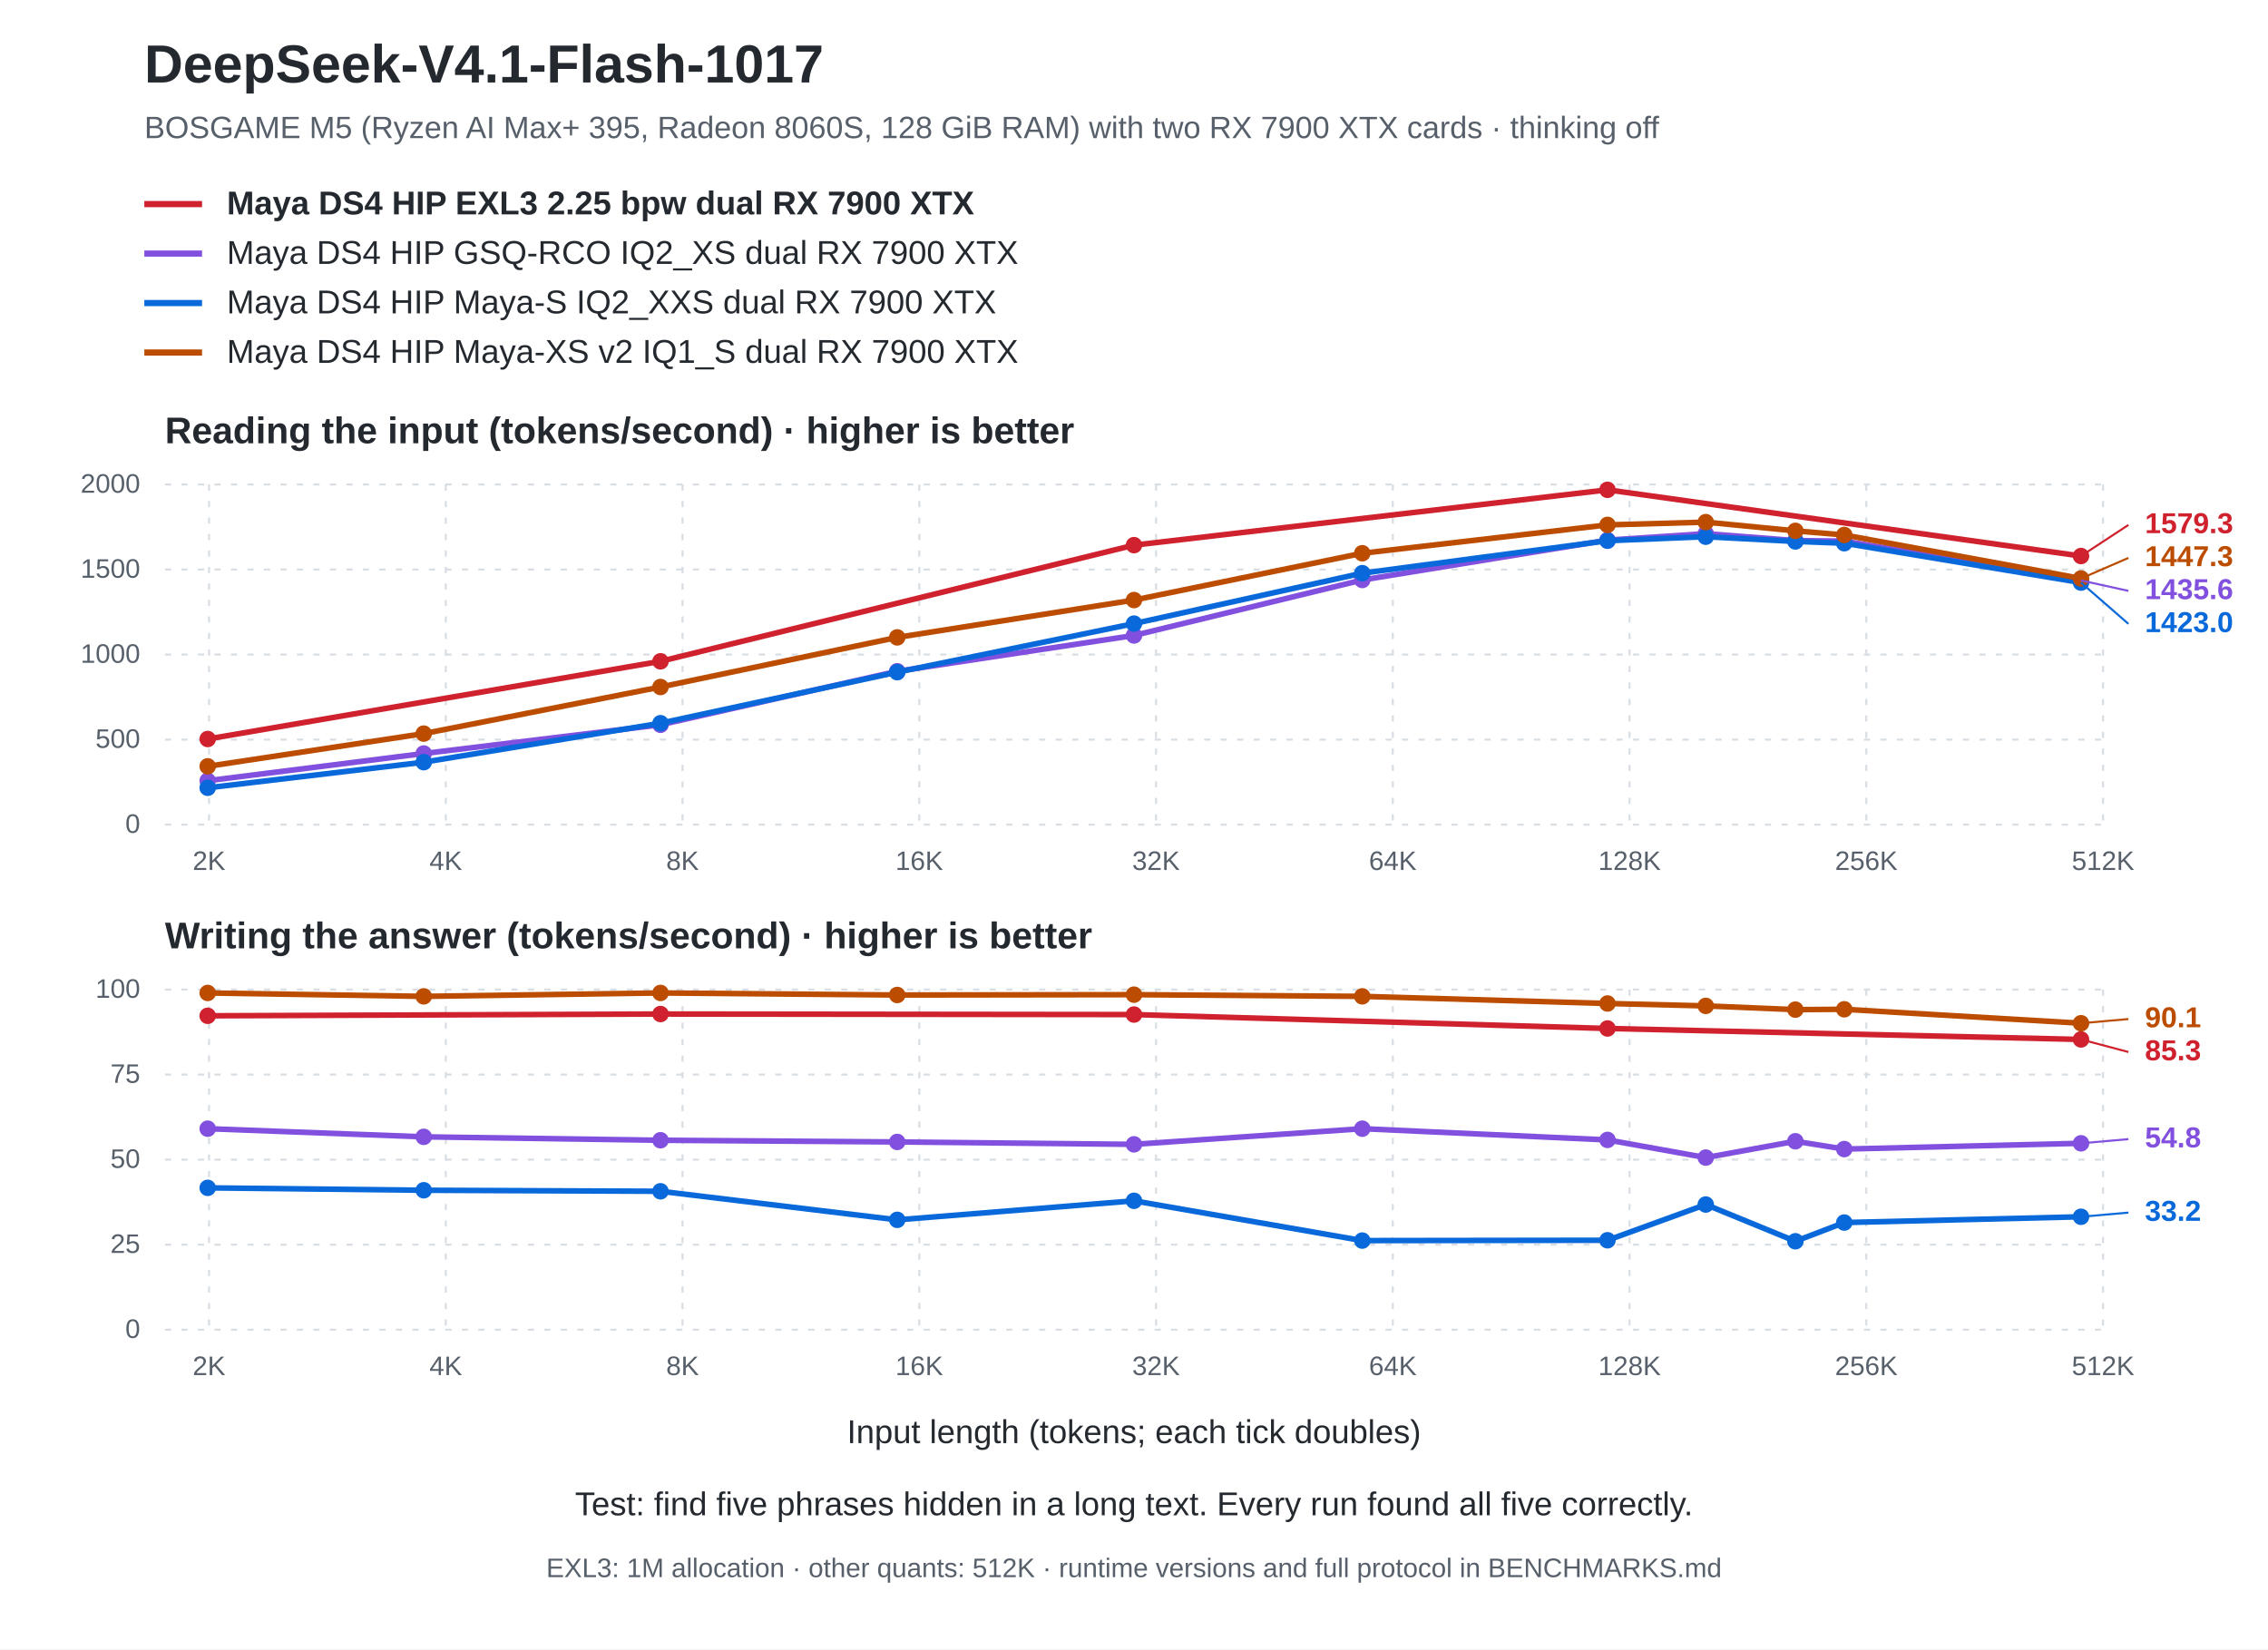
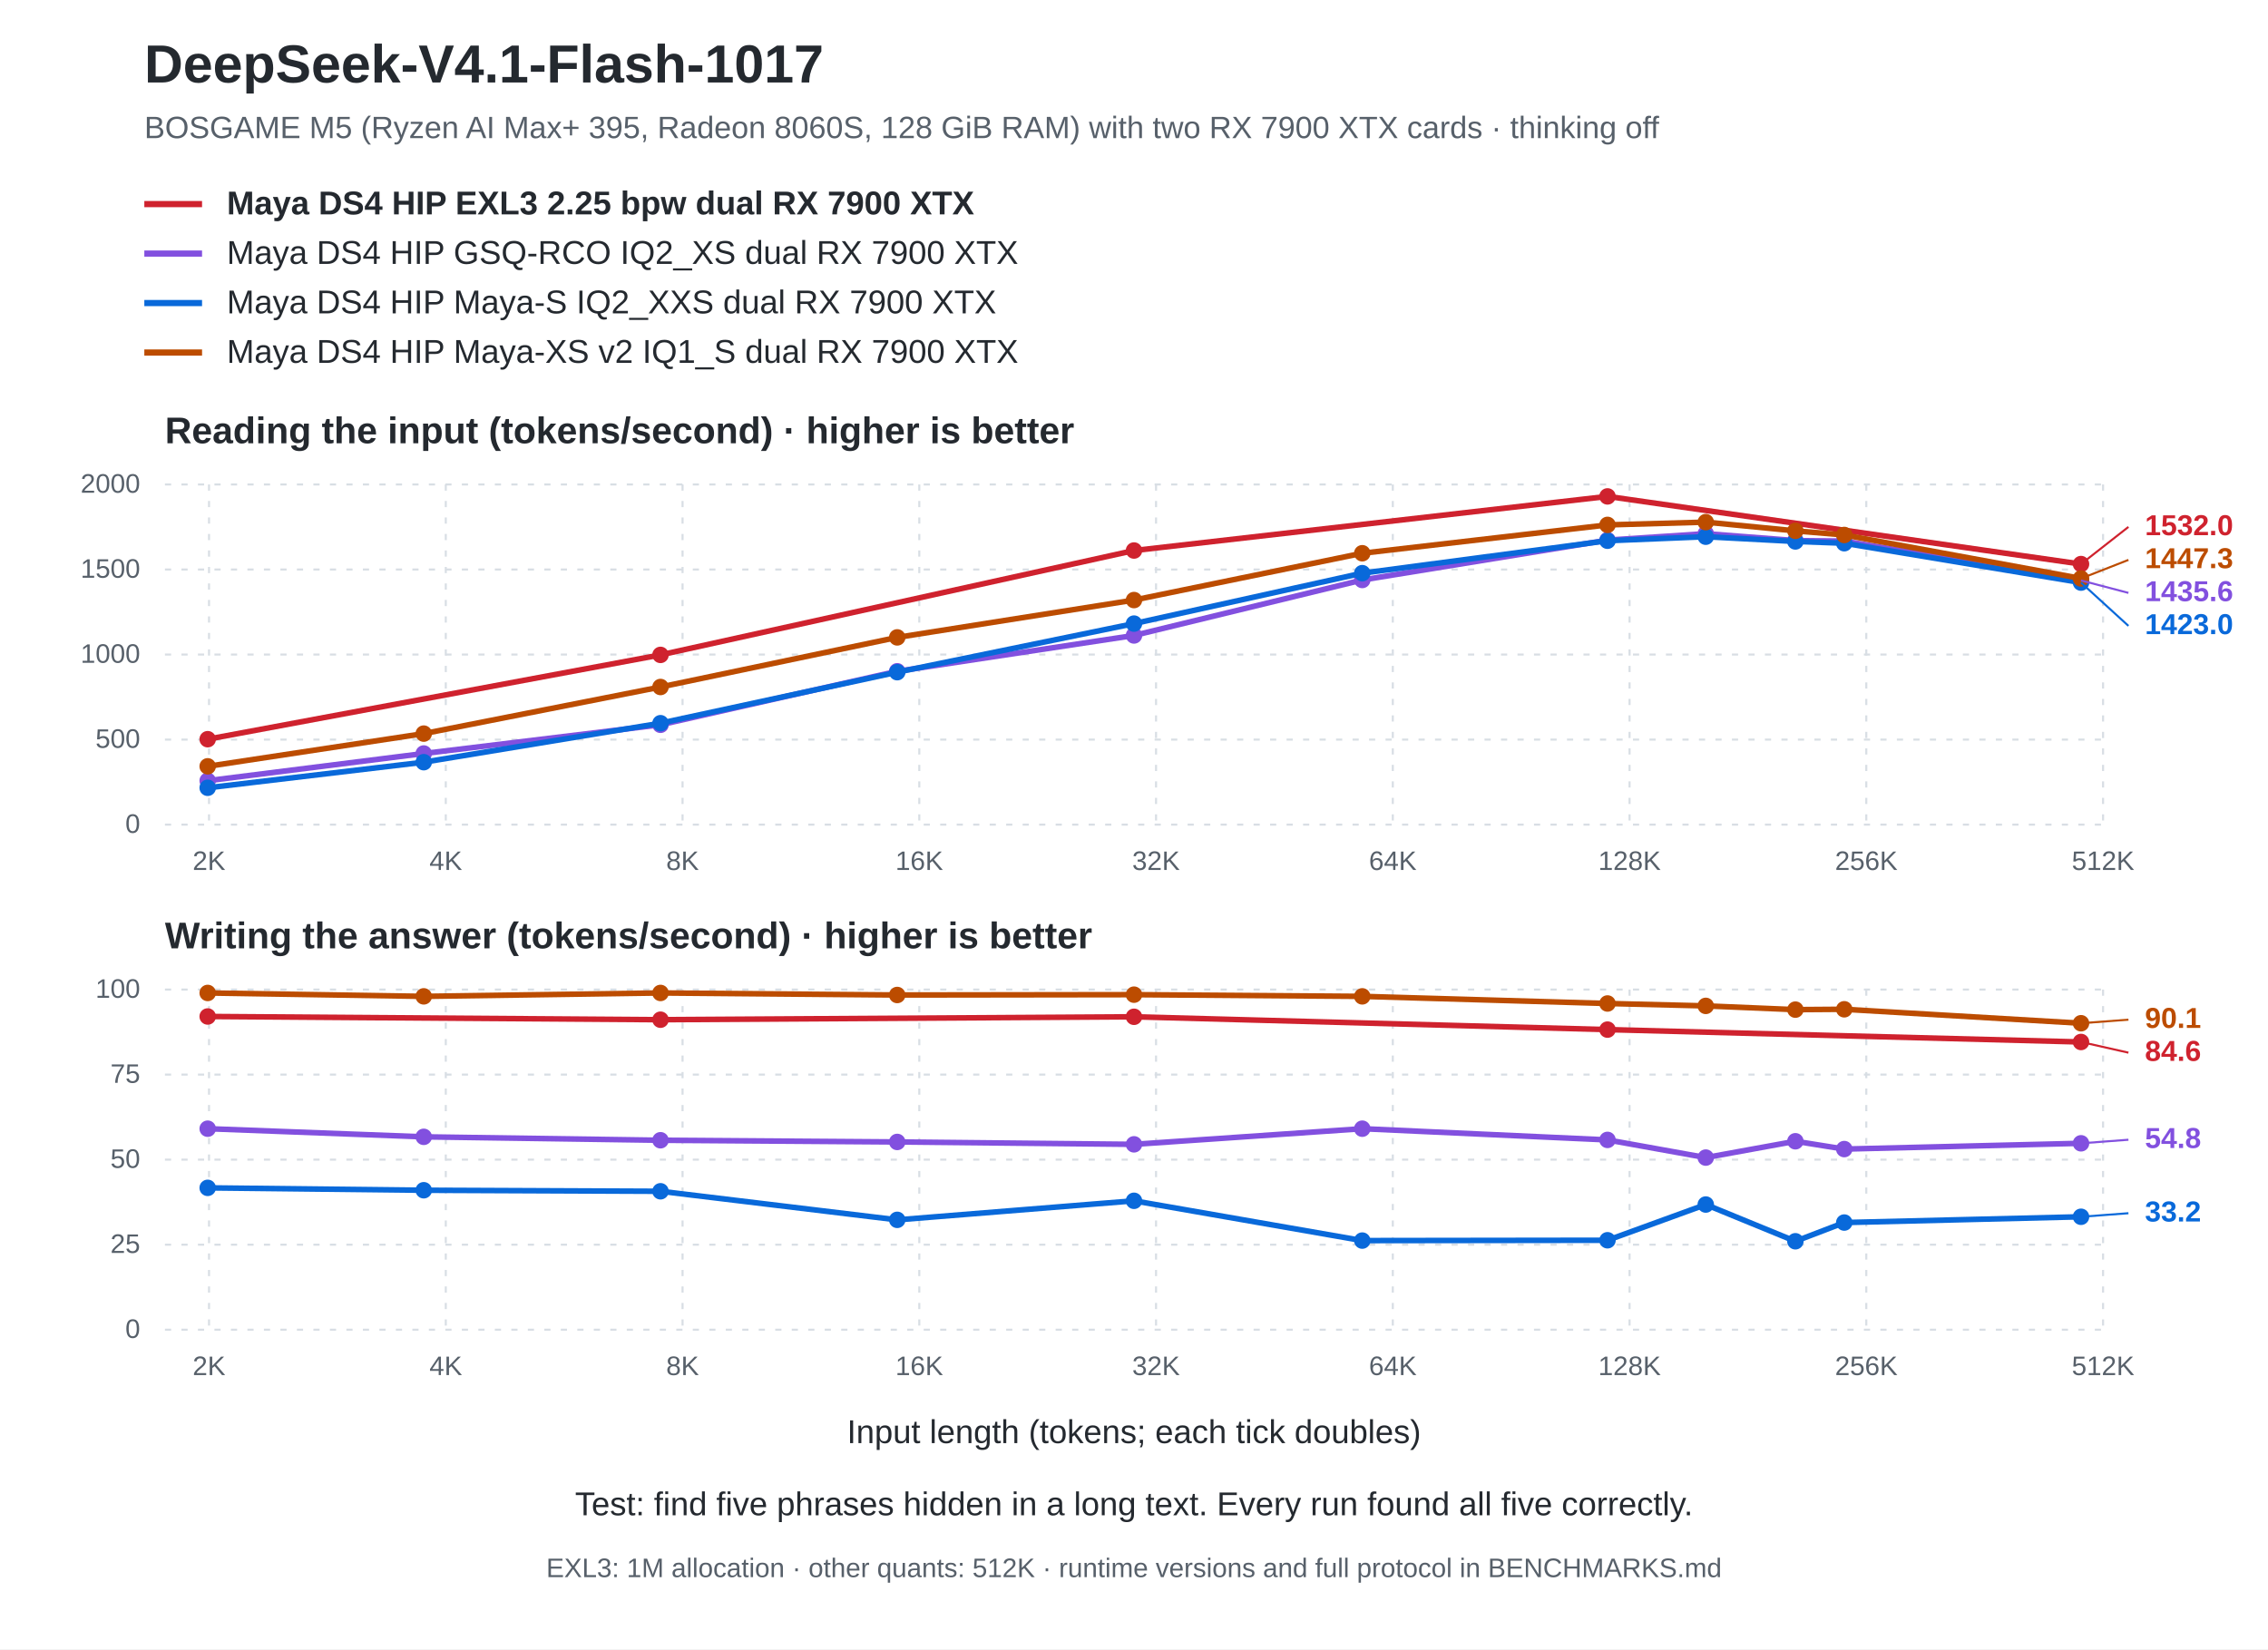
<svg xmlns="http://www.w3.org/2000/svg" viewBox="0 0 1100 800" role="img" aria-labelledby="title desc">
  <style>text{font-family:Arial,sans-serif;fill:#24292f}.title{font-size:26px;font-weight:700}.sub{font-size:15px;fill:#57606a}.label{font-size:16px}.tick{font-size:13px;fill:#57606a}.panel{font-size:18px;font-weight:700}.grid{stroke:#d8dee4;stroke-dasharray:3 5}.value{font-size:14px;font-weight:700}</style>
  <rect width="1100" height="800" fill="white" />
  <text x="70" y="40" class="title">DeepSeek-V4.1-Flash-1017</text>
  <text x="70" y="67" class="sub">BOSGAME M5 (Ryzen AI Max+ 395, Radeon 8060S, 128 GiB RAM) with two RX 7900 XTX cards · thinking off</text>
  <line x1="70" y1="99" x2="98" y2="99" stroke="#cf222e" stroke-width="3" />
  <text x="110" y="104" class="label" style="font-weight:700">Maya DS4 HIP EXL3 2.25 bpw dual RX 7900 XTX</text>
  <line x1="70" y1="123" x2="98" y2="123" stroke="#8250df" stroke-width="3" />
  <text x="110" y="128" class="label" style="font-weight:400">Maya DS4 HIP GSQ-RCO IQ2_XS dual RX 7900 XTX</text>
  <line x1="70" y1="147" x2="98" y2="147" stroke="#0969da" stroke-width="3" />
  <text x="110" y="152" class="label" style="font-weight:400">Maya DS4 HIP Maya-S IQ2_XXS dual RX 7900 XTX</text>
  <line x1="70" y1="171" x2="98" y2="171" stroke="#bc4c00" stroke-width="3" />
  <text x="110" y="176" class="label" style="font-weight:400">Maya DS4 HIP Maya-XS v2 IQ1_S dual RX 7900 XTX</text>
  <text x="80" y="215" class="panel">Reading the input (tokens/second) · higher is better</text>
  <line class="grid" x1="80" y1="400.00" x2="1020" y2="400.00" />
  <text class="tick" x="68" y="404.00" text-anchor="end">0</text>
  <line class="grid" x1="80" y1="358.75" x2="1020" y2="358.75" />
  <text class="tick" x="68" y="362.75" text-anchor="end">500</text>
  <line class="grid" x1="80" y1="317.50" x2="1020" y2="317.50" />
  <text class="tick" x="68" y="321.50" text-anchor="end">1000</text>
  <line class="grid" x1="80" y1="276.25" x2="1020" y2="276.25" />
  <text class="tick" x="68" y="280.25" text-anchor="end">1500</text>
  <line class="grid" x1="80" y1="235.00" x2="1020" y2="235.00" />
  <text class="tick" x="68" y="239.00" text-anchor="end">2000</text>
  <line class="grid" x1="101.38" y1="235" x2="101.38" y2="400" />
  <text class="tick" x="101.38" y="422" text-anchor="middle">2K</text>
  <line class="grid" x1="216.21" y1="235" x2="216.21" y2="400" />
  <text class="tick" x="216.21" y="422" text-anchor="middle">4K</text>
  <line class="grid" x1="331.04" y1="235" x2="331.04" y2="400" />
  <text class="tick" x="331.04" y="422" text-anchor="middle">8K</text>
  <line class="grid" x1="445.86" y1="235" x2="445.86" y2="400" />
  <text class="tick" x="445.86" y="422" text-anchor="middle">16K</text>
  <line class="grid" x1="560.69" y1="235" x2="560.69" y2="400" />
  <text class="tick" x="560.69" y="422" text-anchor="middle">32K</text>
  <line class="grid" x1="675.52" y1="235" x2="675.52" y2="400" />
  <text class="tick" x="675.52" y="422" text-anchor="middle">64K</text>
  <line class="grid" x1="790.35" y1="235" x2="790.35" y2="400" />
  <text class="tick" x="790.35" y="422" text-anchor="middle">128K</text>
  <line class="grid" x1="905.17" y1="235" x2="905.17" y2="400" />
  <text class="tick" x="905.17" y="422" text-anchor="middle">256K</text>
  <line class="grid" x1="1020.00" y1="235" x2="1020.00" y2="400" />
  <text class="tick" x="1020.00" y="422" text-anchor="middle">512K</text>
-   <path d="M100.73 358.47 L320.35 320.79 L550.00 264.43 L779.65 237.60 L1009.31 269.71" fill="none" stroke="#cf222e" stroke-width="2.7" />
-   <circle cx="100.73" cy="358.47" r="4" fill="#cf222e" />
-   <circle cx="320.35" cy="320.79" r="4" fill="#cf222e" />
-   <circle cx="550.00" cy="264.43" r="4" fill="#cf222e" />
-   <circle cx="779.65" cy="237.60" r="4" fill="#cf222e" />
-   <circle cx="1009.31" cy="269.71" r="4" fill="#cf222e" />
+   <path d="M100.73 358.56 L320.35 317.67 L550.00 267.04 L779.65 240.79 L1009.31 273.61" fill="none" stroke="#cf222e" stroke-width="2.7" />
+   <circle cx="100.73" cy="358.56" r="4" fill="#cf222e" />
+   <circle cx="320.35" cy="317.67" r="4" fill="#cf222e" />
+   <circle cx="550.00" cy="267.04" r="4" fill="#cf222e" />
+   <circle cx="779.65" cy="240.79" r="4" fill="#cf222e" />
+   <circle cx="1009.31" cy="273.61" r="4" fill="#cf222e" />
  <path d="M100.73 378.69 L205.52 365.50 L320.35 351.57 L435.16 325.61 L550.00 308.24 L660.71 281.33 L779.65 261.99 L827.31 258.86 L870.78 262.21 L894.48 262.47 L1009.31 281.56" fill="none" stroke="#8250df" stroke-width="2.7" />
  <circle cx="100.73" cy="378.69" r="4" fill="#8250df" />
  <circle cx="205.52" cy="365.50" r="4" fill="#8250df" />
  <circle cx="320.35" cy="351.57" r="4" fill="#8250df" />
  <circle cx="435.16" cy="325.61" r="4" fill="#8250df" />
  <circle cx="550.00" cy="308.24" r="4" fill="#8250df" />
  <circle cx="660.71" cy="281.33" r="4" fill="#8250df" />
  <circle cx="779.65" cy="261.99" r="4" fill="#8250df" />
  <circle cx="827.31" cy="258.86" r="4" fill="#8250df" />
  <circle cx="870.78" cy="262.21" r="4" fill="#8250df" />
  <circle cx="894.48" cy="262.47" r="4" fill="#8250df" />
  <circle cx="1009.31" cy="281.56" r="4" fill="#8250df" />
  <path d="M100.73 382.13 L205.52 369.71 L320.35 350.80 L435.16 326.05 L550.00 302.49 L660.71 278.02 L779.65 262.29 L827.31 260.34 L870.78 262.64 L894.48 263.50 L1009.31 282.60" fill="none" stroke="#0969da" stroke-width="2.7" />
  <circle cx="100.73" cy="382.13" r="4" fill="#0969da" />
  <circle cx="205.52" cy="369.71" r="4" fill="#0969da" />
  <circle cx="320.35" cy="350.80" r="4" fill="#0969da" />
  <circle cx="435.16" cy="326.05" r="4" fill="#0969da" />
  <circle cx="550.00" cy="302.49" r="4" fill="#0969da" />
  <circle cx="660.71" cy="278.02" r="4" fill="#0969da" />
  <circle cx="779.65" cy="262.29" r="4" fill="#0969da" />
  <circle cx="827.31" cy="260.34" r="4" fill="#0969da" />
  <circle cx="870.78" cy="262.64" r="4" fill="#0969da" />
  <circle cx="894.48" cy="263.50" r="4" fill="#0969da" />
  <circle cx="1009.31" cy="282.60" r="4" fill="#0969da" />
  <path d="M100.73 371.72 L205.52 355.85 L320.35 333.24 L435.16 309.18 L550.00 291.07 L660.71 268.36 L779.65 254.61 L827.31 253.27 L870.78 257.50 L894.48 259.50 L1009.31 280.60" fill="none" stroke="#bc4c00" stroke-width="2.7" />
  <circle cx="100.73" cy="371.72" r="4" fill="#bc4c00" />
  <circle cx="205.52" cy="355.85" r="4" fill="#bc4c00" />
  <circle cx="320.35" cy="333.24" r="4" fill="#bc4c00" />
  <circle cx="435.16" cy="309.18" r="4" fill="#bc4c00" />
  <circle cx="550.00" cy="291.07" r="4" fill="#bc4c00" />
  <circle cx="660.71" cy="268.36" r="4" fill="#bc4c00" />
  <circle cx="779.65" cy="254.61" r="4" fill="#bc4c00" />
  <circle cx="827.31" cy="253.27" r="4" fill="#bc4c00" />
  <circle cx="870.78" cy="257.50" r="4" fill="#bc4c00" />
  <circle cx="894.48" cy="259.50" r="4" fill="#bc4c00" />
  <circle cx="1009.31" cy="280.60" r="4" fill="#bc4c00" />
-   <line x1="1009.31" y1="269.71" x2="1032.31" y2="254.62" stroke="#cf222e" stroke-width="1" />
-   <text class="value" x="1040.31" y="258.62" text-anchor="start" style="fill:#cf222e">1579.3</text>
-   <line x1="1009.31" y1="280.60" x2="1032.31" y2="270.62" stroke="#bc4c00" stroke-width="1" />
-   <text class="value" x="1040.31" y="274.62" text-anchor="start" style="fill:#bc4c00">1447.3</text>
-   <line x1="1009.31" y1="281.56" x2="1032.31" y2="286.62" stroke="#8250df" stroke-width="1" />
-   <text class="value" x="1040.31" y="290.62" text-anchor="start" style="fill:#8250df">1435.6</text>
-   <line x1="1009.31" y1="282.60" x2="1032.31" y2="302.62" stroke="#0969da" stroke-width="1" />
-   <text class="value" x="1040.31" y="306.62" text-anchor="start" style="fill:#0969da">1423.0</text>
+   <line x1="1009.31" y1="273.61" x2="1032.31" y2="255.59" stroke="#cf222e" stroke-width="1" />
+   <text class="value" x="1040.31" y="259.59" text-anchor="start" style="fill:#cf222e">1532.0</text>
+   <line x1="1009.31" y1="280.60" x2="1032.31" y2="271.59" stroke="#bc4c00" stroke-width="1" />
+   <text class="value" x="1040.31" y="275.59" text-anchor="start" style="fill:#bc4c00">1447.3</text>
+   <line x1="1009.31" y1="281.56" x2="1032.31" y2="287.59" stroke="#8250df" stroke-width="1" />
+   <text class="value" x="1040.31" y="291.59" text-anchor="start" style="fill:#8250df">1435.6</text>
+   <line x1="1009.31" y1="282.60" x2="1032.31" y2="303.59" stroke="#0969da" stroke-width="1" />
+   <text class="value" x="1040.31" y="307.59" text-anchor="start" style="fill:#0969da">1423.0</text>
  <text x="80" y="460" class="panel">Writing the answer (tokens/second) · higher is better</text>
  <line class="grid" x1="80" y1="645.00" x2="1020" y2="645.00" />
  <text class="tick" x="68" y="649.00" text-anchor="end">0</text>
  <line class="grid" x1="80" y1="603.75" x2="1020" y2="603.75" />
  <text class="tick" x="68" y="607.75" text-anchor="end">25</text>
  <line class="grid" x1="80" y1="562.50" x2="1020" y2="562.50" />
  <text class="tick" x="68" y="566.50" text-anchor="end">50</text>
  <line class="grid" x1="80" y1="521.25" x2="1020" y2="521.25" />
  <text class="tick" x="68" y="525.25" text-anchor="end">75</text>
  <line class="grid" x1="80" y1="480.00" x2="1020" y2="480.00" />
  <text class="tick" x="68" y="484.00" text-anchor="end">100</text>
  <line class="grid" x1="101.38" y1="480" x2="101.38" y2="645" />
  <text class="tick" x="101.38" y="667" text-anchor="middle">2K</text>
  <line class="grid" x1="216.21" y1="480" x2="216.21" y2="645" />
  <text class="tick" x="216.21" y="667" text-anchor="middle">4K</text>
  <line class="grid" x1="331.04" y1="480" x2="331.04" y2="645" />
  <text class="tick" x="331.04" y="667" text-anchor="middle">8K</text>
  <line class="grid" x1="445.86" y1="480" x2="445.86" y2="645" />
  <text class="tick" x="445.86" y="667" text-anchor="middle">16K</text>
  <line class="grid" x1="560.69" y1="480" x2="560.69" y2="645" />
  <text class="tick" x="560.69" y="667" text-anchor="middle">32K</text>
  <line class="grid" x1="675.52" y1="480" x2="675.52" y2="645" />
  <text class="tick" x="675.52" y="667" text-anchor="middle">64K</text>
  <line class="grid" x1="790.35" y1="480" x2="790.35" y2="645" />
  <text class="tick" x="790.35" y="667" text-anchor="middle">128K</text>
  <line class="grid" x1="905.17" y1="480" x2="905.17" y2="645" />
  <text class="tick" x="905.17" y="667" text-anchor="middle">256K</text>
  <line class="grid" x1="1020.00" y1="480" x2="1020.00" y2="645" />
  <text class="tick" x="1020.00" y="667" text-anchor="middle">512K</text>
-   <path d="M100.73 492.73 L320.35 491.87 L550.00 492.13 L779.65 498.88 L1009.31 504.20" fill="none" stroke="#cf222e" stroke-width="2.7" />
-   <circle cx="100.73" cy="492.73" r="4" fill="#cf222e" />
-   <circle cx="320.35" cy="491.87" r="4" fill="#cf222e" />
-   <circle cx="550.00" cy="492.13" r="4" fill="#cf222e" />
-   <circle cx="779.65" cy="498.88" r="4" fill="#cf222e" />
-   <circle cx="1009.31" cy="504.20" r="4" fill="#cf222e" />
+   <path d="M100.73 493.06 L320.35 494.62 L550.00 493.21 L779.65 499.43 L1009.31 505.43" fill="none" stroke="#cf222e" stroke-width="2.7" />
+   <circle cx="100.73" cy="493.06" r="4" fill="#cf222e" />
+   <circle cx="320.35" cy="494.62" r="4" fill="#cf222e" />
+   <circle cx="550.00" cy="493.21" r="4" fill="#cf222e" />
+   <circle cx="779.65" cy="499.43" r="4" fill="#cf222e" />
+   <circle cx="1009.31" cy="505.43" r="4" fill="#cf222e" />
  <path d="M100.73 547.49 L205.52 551.44 L320.35 553.10 L435.16 553.92 L550.00 555.08 L660.71 547.49 L779.65 552.93 L827.31 561.51 L870.78 553.59 L894.48 557.38 L1009.31 554.58" fill="none" stroke="#8250df" stroke-width="2.7" />
  <circle cx="100.73" cy="547.49" r="4" fill="#8250df" />
  <circle cx="205.52" cy="551.44" r="4" fill="#8250df" />
  <circle cx="320.35" cy="553.10" r="4" fill="#8250df" />
  <circle cx="435.16" cy="553.92" r="4" fill="#8250df" />
  <circle cx="550.00" cy="555.08" r="4" fill="#8250df" />
  <circle cx="660.71" cy="547.49" r="4" fill="#8250df" />
  <circle cx="779.65" cy="552.93" r="4" fill="#8250df" />
  <circle cx="827.31" cy="561.51" r="4" fill="#8250df" />
  <circle cx="870.78" cy="553.59" r="4" fill="#8250df" />
  <circle cx="894.48" cy="557.38" r="4" fill="#8250df" />
  <circle cx="1009.31" cy="554.58" r="4" fill="#8250df" />
  <path d="M100.73 576.19 L205.52 577.35 L320.35 577.85 L435.16 591.71 L550.00 582.47 L660.71 601.77 L779.65 601.61 L827.31 584.28 L870.78 602.10 L894.48 593.02 L1009.31 590.22" fill="none" stroke="#0969da" stroke-width="2.7" />
  <circle cx="100.73" cy="576.19" r="4" fill="#0969da" />
  <circle cx="205.52" cy="577.35" r="4" fill="#0969da" />
  <circle cx="320.35" cy="577.85" r="4" fill="#0969da" />
  <circle cx="435.16" cy="591.71" r="4" fill="#0969da" />
  <circle cx="550.00" cy="582.47" r="4" fill="#0969da" />
  <circle cx="660.71" cy="601.77" r="4" fill="#0969da" />
  <circle cx="779.65" cy="601.61" r="4" fill="#0969da" />
  <circle cx="827.31" cy="584.28" r="4" fill="#0969da" />
  <circle cx="870.78" cy="602.10" r="4" fill="#0969da" />
  <circle cx="894.48" cy="593.02" r="4" fill="#0969da" />
  <circle cx="1009.31" cy="590.22" r="4" fill="#0969da" />
  <path d="M100.73 481.65 L205.52 483.30 L320.35 481.65 L435.16 482.64 L550.00 482.48 L660.71 483.30 L779.65 486.76 L827.31 487.92 L870.78 489.74 L894.48 489.57 L1009.31 496.34" fill="none" stroke="#bc4c00" stroke-width="2.7" />
  <circle cx="100.73" cy="481.65" r="4" fill="#bc4c00" />
  <circle cx="205.52" cy="483.30" r="4" fill="#bc4c00" />
  <circle cx="320.35" cy="481.65" r="4" fill="#bc4c00" />
  <circle cx="435.16" cy="482.64" r="4" fill="#bc4c00" />
  <circle cx="550.00" cy="482.48" r="4" fill="#bc4c00" />
  <circle cx="660.71" cy="483.30" r="4" fill="#bc4c00" />
  <circle cx="779.65" cy="486.76" r="4" fill="#bc4c00" />
  <circle cx="827.31" cy="487.92" r="4" fill="#bc4c00" />
  <circle cx="870.78" cy="489.74" r="4" fill="#bc4c00" />
  <circle cx="894.48" cy="489.57" r="4" fill="#bc4c00" />
  <circle cx="1009.31" cy="496.34" r="4" fill="#bc4c00" />
-   <line x1="1009.31" y1="496.34" x2="1032.31" y2="494.30" stroke="#bc4c00" stroke-width="1" />
-   <text class="value" x="1040.31" y="498.30" text-anchor="start" style="fill:#bc4c00">90.1</text>
-   <line x1="1009.31" y1="504.20" x2="1032.31" y2="510.30" stroke="#cf222e" stroke-width="1" />
-   <text class="value" x="1040.31" y="514.30" text-anchor="start" style="fill:#cf222e">85.3</text>
-   <line x1="1009.31" y1="554.58" x2="1032.31" y2="552.55" stroke="#8250df" stroke-width="1" />
-   <text class="value" x="1040.31" y="556.55" text-anchor="start" style="fill:#8250df">54.8</text>
-   <line x1="1009.31" y1="590.22" x2="1032.31" y2="588.19" stroke="#0969da" stroke-width="1" />
-   <text class="value" x="1040.31" y="592.19" text-anchor="start" style="fill:#0969da">33.2</text>
+   <line x1="1009.31" y1="496.34" x2="1032.31" y2="494.61" stroke="#bc4c00" stroke-width="1" />
+   <text class="value" x="1040.31" y="498.61" text-anchor="start" style="fill:#bc4c00">90.1</text>
+   <line x1="1009.31" y1="505.43" x2="1032.31" y2="510.61" stroke="#cf222e" stroke-width="1" />
+   <text class="value" x="1040.31" y="514.61" text-anchor="start" style="fill:#cf222e">84.6</text>
+   <line x1="1009.31" y1="554.58" x2="1032.31" y2="552.85" stroke="#8250df" stroke-width="1" />
+   <text class="value" x="1040.31" y="556.85" text-anchor="start" style="fill:#8250df">54.8</text>
+   <line x1="1009.31" y1="590.22" x2="1032.31" y2="588.49" stroke="#0969da" stroke-width="1" />
+   <text class="value" x="1040.31" y="592.49" text-anchor="start" style="fill:#0969da">33.2</text>
  <text x="550" y="700" text-anchor="middle" class="label">Input length (tokens; each tick doubles)</text>
  <text x="550" y="735" text-anchor="middle" class="label">Test: find five phrases hidden in a long text. Every run found all five correctly.</text>
  <text x="550" y="765" text-anchor="middle" class="tick">EXL3: 1M allocation · other quants: 512K · runtime versions and full protocol in BENCHMARKS.md</text>
</svg>
